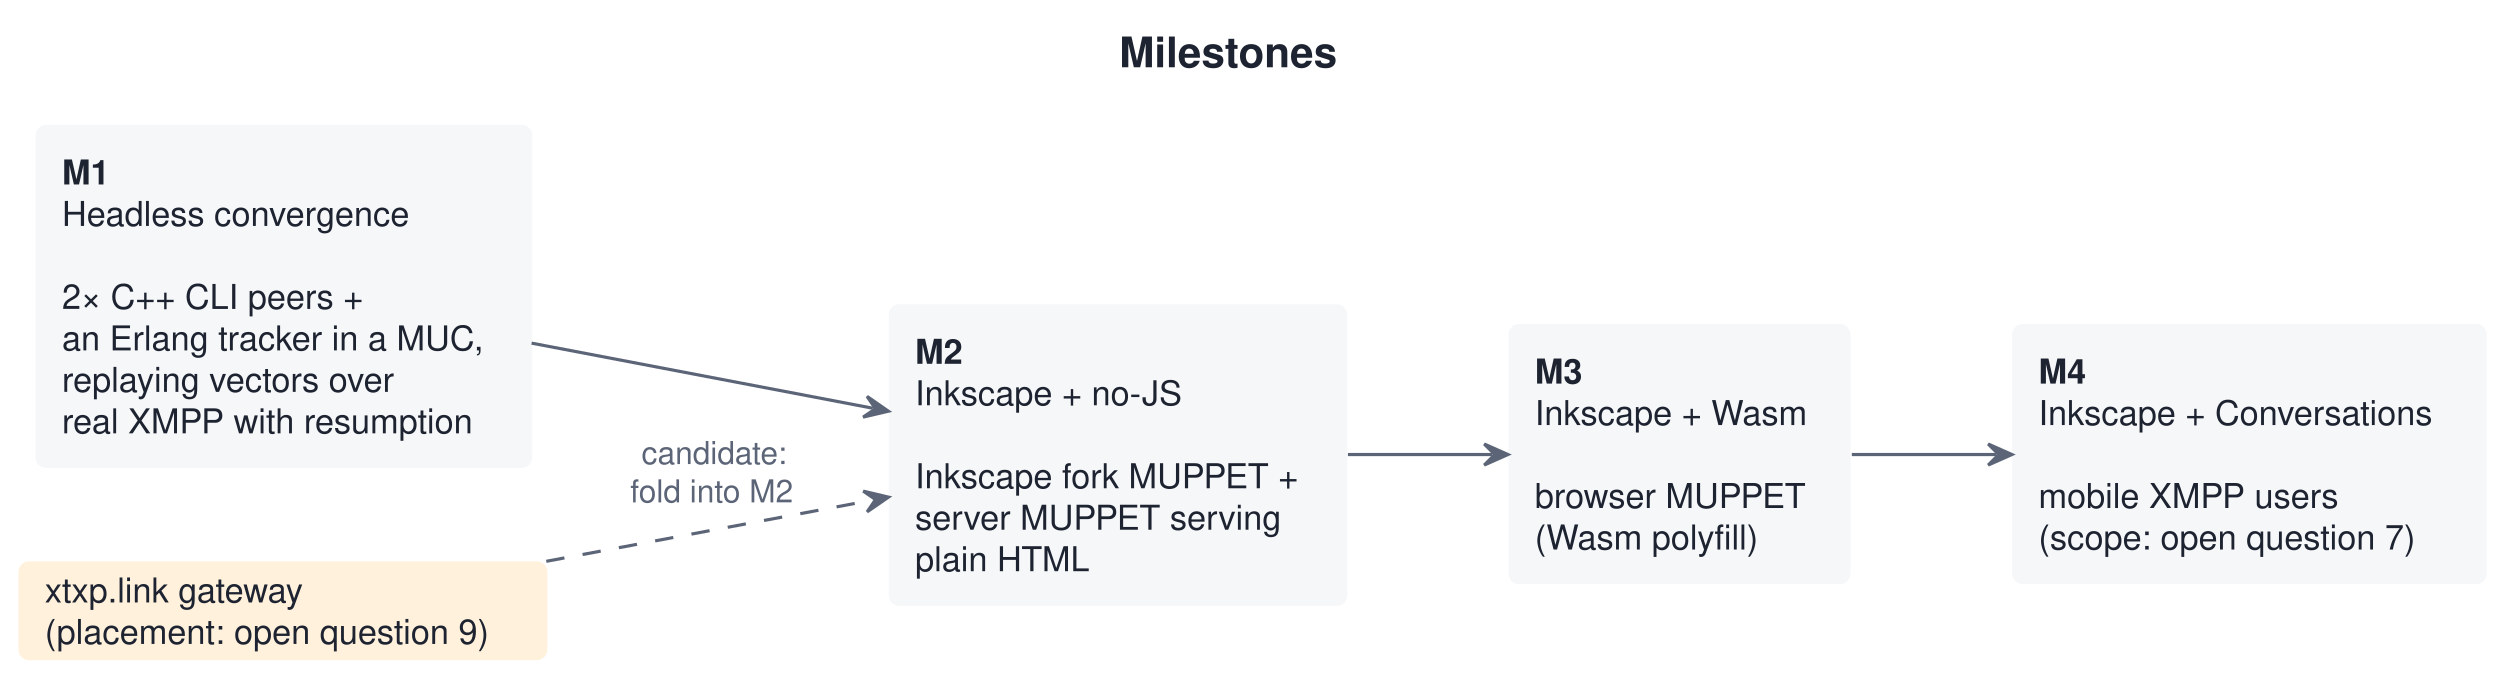
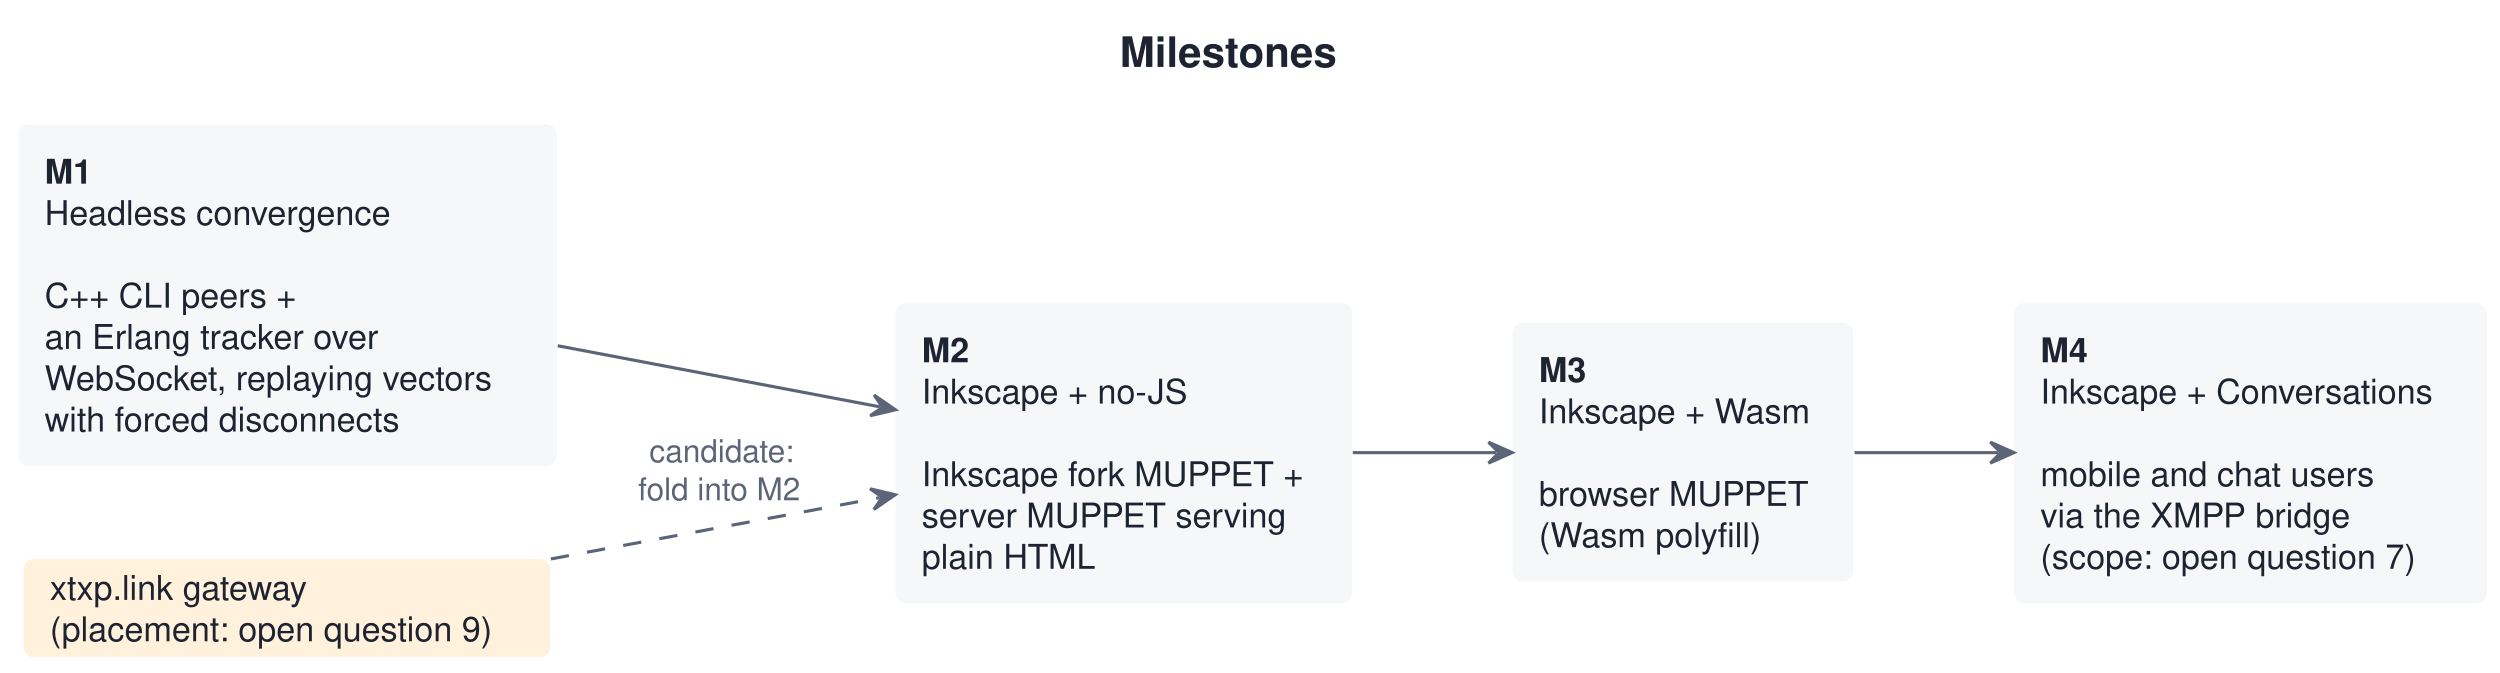
- <svg xmlns="http://www.w3.org/2000/svg" contentStyleType="text/css" data-diagram-type="DESCRIPTION" height="256px" preserveAspectRatio="none" style="width:948px;height:256px;" version="1.1" viewBox="0 0 948 256" width="948px" zoomAndPan="magnify">
+ <svg xmlns="http://www.w3.org/2000/svg" contentStyleType="text/css" data-diagram-type="DESCRIPTION" height="256px" preserveAspectRatio="none" style="width:952px;height:256px;" version="1.1" viewBox="0 0 952 256" width="952px" zoomAndPan="magnify">
  <defs />
  <g>
    <g class="title" data-source-line="2">
-       <text fill="#1D2330" font-family="Helvetica" font-size="16" font-weight="bold" lengthAdjust="spacing" textLength="86.195" x="424.402" y="25.5">Milestones</text>
+       <text fill="#1D2330" font-family="Helvetica" font-size="16" font-weight="bold" lengthAdjust="spacing" textLength="86.195" x="426.402" y="25.5">Milestones</text>
    </g>
    <g class="entity" data-entity="m1" data-source-line="6" data-uid="ent0002" id="entity_m1">
-       <rect fill="#F6F7F9" height="130.106" rx="4" ry="4" width="188.34" x="13.5" y="47.359" />
-       <text fill="#1D2330" font-family="Helvetica" font-size="13" font-weight="bold" lengthAdjust="spacing" textLength="17.716" x="23.5" y="69.953">M1</text>
-       <text fill="#1D2330" font-family="Helvetica" font-size="13" lengthAdjust="spacing" textLength="141.527" x="23.5" y="85.683">Headless convergence</text>
-       <text fill="#1D2330" font-family="Helvetica" font-size="13" lengthAdjust="spacing" textLength="3.656" x="23.5" y="101.412"> </text>
-       <text fill="#1D2330" font-family="Helvetica" font-size="13" lengthAdjust="spacing" textLength="121.665" x="23.5" y="117.142">2× C++ CLI peers +</text>
-       <text fill="#1D2330" font-family="Helvetica" font-size="13" lengthAdjust="spacing" textLength="168.34" x="23.5" y="132.871">an Erlang tracker in a MUC,</text>
-       <text fill="#1D2330" font-family="Helvetica" font-size="13" lengthAdjust="spacing" textLength="137.992" x="23.5" y="148.601">replaying vectors over</text>
-       <text fill="#1D2330" font-family="Helvetica" font-size="13" lengthAdjust="spacing" textLength="166.08" x="23.5" y="164.33">real XMPP with resumption</text>
+       <rect fill="#F6F7F9" height="130.106" rx="4" ry="4" width="205.041" x="7" y="47.359" />
+       <text fill="#1D2330" font-family="Helvetica" font-size="13" font-weight="bold" lengthAdjust="spacing" textLength="17.716" x="17" y="69.953">M1</text>
+       <text fill="#1D2330" font-family="Helvetica" font-size="13" lengthAdjust="spacing" textLength="141.527" x="17" y="85.683">Headless convergence</text>
+       <text fill="#1D2330" font-family="Helvetica" font-size="13" lengthAdjust="spacing" textLength="3.656" x="17" y="101.412"> </text>
+       <text fill="#1D2330" font-family="Helvetica" font-size="13" lengthAdjust="spacing" textLength="101.48" x="17" y="117.142">C++ CLI peers +</text>
+       <text fill="#1D2330" font-family="Helvetica" font-size="13" lengthAdjust="spacing" textLength="135.815" x="17" y="132.871">an Erlang tracker over</text>
+       <text fill="#1D2330" font-family="Helvetica" font-size="13" lengthAdjust="spacing" textLength="185.041" x="17" y="148.601">WebSocket, replaying vectors</text>
+       <text fill="#1D2330" font-family="Helvetica" font-size="13" lengthAdjust="spacing" textLength="148.18" x="17" y="164.33">with forced disconnects</text>
    </g>
    <g class="entity" data-entity="m2" data-source-line="7" data-uid="ent0003" id="entity_m2">
-       <rect fill="#F6F7F9" height="114.377" rx="4" ry="4" width="173.867" x="337" y="115.359" />
-       <text fill="#1D2330" font-family="Helvetica" font-size="13" font-weight="bold" lengthAdjust="spacing" textLength="20.3" x="347" y="137.953">M2</text>
-       <text fill="#1D2330" font-family="Helvetica" font-size="13" lengthAdjust="spacing" textLength="108.564" x="347" y="153.683">Inkscape + no-JS</text>
-       <text fill="#1D2330" font-family="Helvetica" font-size="13" lengthAdjust="spacing" textLength="3.656" x="347" y="169.412"> </text>
-       <text fill="#1D2330" font-family="Helvetica" font-size="13" lengthAdjust="spacing" textLength="153.867" x="347" y="185.142">Inkscape fork MUPPET +</text>
-       <text fill="#1D2330" font-family="Helvetica" font-size="13" lengthAdjust="spacing" textLength="146.098" x="347" y="200.871">server MUPPET serving</text>
-       <text fill="#1D2330" font-family="Helvetica" font-size="13" lengthAdjust="spacing" textLength="70.04" x="347" y="216.601">plain HTML</text>
+       <rect fill="#F6F7F9" height="114.377" rx="4" ry="4" width="173.867" x="341" y="115.359" />
+       <text fill="#1D2330" font-family="Helvetica" font-size="13" font-weight="bold" lengthAdjust="spacing" textLength="20.3" x="351" y="137.953">M2</text>
+       <text fill="#1D2330" font-family="Helvetica" font-size="13" lengthAdjust="spacing" textLength="108.564" x="351" y="153.683">Inkscape + no-JS</text>
+       <text fill="#1D2330" font-family="Helvetica" font-size="13" lengthAdjust="spacing" textLength="3.656" x="351" y="169.412"> </text>
+       <text fill="#1D2330" font-family="Helvetica" font-size="13" lengthAdjust="spacing" textLength="153.867" x="351" y="185.142">Inkscape fork MUPPET +</text>
+       <text fill="#1D2330" font-family="Helvetica" font-size="13" lengthAdjust="spacing" textLength="146.098" x="351" y="200.871">server MUPPET serving</text>
+       <text fill="#1D2330" font-family="Helvetica" font-size="13" lengthAdjust="spacing" textLength="70.04" x="351" y="216.601">plain HTML</text>
    </g>
    <g class="entity" data-entity="m3" data-source-line="8" data-uid="ent0004" id="entity_m3">
-       <rect fill="#F6F7F9" height="98.647" rx="4" ry="4" width="129.707" x="572" y="122.859" />
-       <text fill="#1D2330" font-family="Helvetica" font-size="13" font-weight="bold" lengthAdjust="spacing" textLength="20.503" x="582" y="145.453">M3</text>
-       <text fill="#1D2330" font-family="Helvetica" font-size="13" lengthAdjust="spacing" textLength="109.707" x="582" y="161.183">Inkscape + Wasm</text>
-       <text fill="#1D2330" font-family="Helvetica" font-size="13" lengthAdjust="spacing" textLength="3.656" x="582" y="176.912"> </text>
-       <text fill="#1D2330" font-family="Helvetica" font-size="13" lengthAdjust="spacing" textLength="108.507" x="582" y="192.642">browser MUPPET</text>
-       <text fill="#1D2330" font-family="Helvetica" font-size="13" lengthAdjust="spacing" textLength="91.965" x="582" y="208.371">(Wasm polyfill)</text>
+       <rect fill="#F6F7F9" height="98.647" rx="4" ry="4" width="129.707" x="576" y="122.859" />
+       <text fill="#1D2330" font-family="Helvetica" font-size="13" font-weight="bold" lengthAdjust="spacing" textLength="20.503" x="586" y="145.453">M3</text>
+       <text fill="#1D2330" font-family="Helvetica" font-size="13" lengthAdjust="spacing" textLength="109.707" x="586" y="161.183">Inkscape + Wasm</text>
+       <text fill="#1D2330" font-family="Helvetica" font-size="13" lengthAdjust="spacing" textLength="3.656" x="586" y="176.912"> </text>
+       <text fill="#1D2330" font-family="Helvetica" font-size="13" lengthAdjust="spacing" textLength="108.507" x="586" y="192.642">browser MUPPET</text>
+       <text fill="#1D2330" font-family="Helvetica" font-size="13" lengthAdjust="spacing" textLength="91.965" x="586" y="208.371">(Wasm polyfill)</text>
    </g>
    <g class="entity" data-entity="m4" data-source-line="9" data-uid="ent0005" id="entity_m4">
-       <rect fill="#F6F7F9" height="98.647" rx="4" ry="4" width="179.999" x="763" y="122.859" />
-       <text fill="#1D2330" font-family="Helvetica" font-size="13" font-weight="bold" lengthAdjust="spacing" textLength="20.903" x="773" y="145.453">M4</text>
-       <text fill="#1D2330" font-family="Helvetica" font-size="13" lengthAdjust="spacing" textLength="159.999" x="773" y="161.183">Inkscape + Conversations</text>
-       <text fill="#1D2330" font-family="Helvetica" font-size="13" lengthAdjust="spacing" textLength="3.656" x="773" y="176.912"> </text>
-       <text fill="#1D2330" font-family="Helvetica" font-size="13" lengthAdjust="spacing" textLength="119.431" x="773" y="192.642">mobile XMPP users</text>
-       <text fill="#1D2330" font-family="Helvetica" font-size="13" lengthAdjust="spacing" textLength="153.156" x="773" y="208.371">(scope: open question 7)</text>
+       <rect fill="#F6F7F9" height="114.377" rx="4" ry="4" width="179.999" x="767" y="115.359" />
+       <text fill="#1D2330" font-family="Helvetica" font-size="13" font-weight="bold" lengthAdjust="spacing" textLength="20.903" x="777" y="137.953">M4</text>
+       <text fill="#1D2330" font-family="Helvetica" font-size="13" lengthAdjust="spacing" textLength="159.999" x="777" y="153.683">Inkscape + Conversations</text>
+       <text fill="#1D2330" font-family="Helvetica" font-size="13" lengthAdjust="spacing" textLength="3.656" x="777" y="169.412"> </text>
+       <text fill="#1D2330" font-family="Helvetica" font-size="13" lengthAdjust="spacing" textLength="135.478" x="777" y="185.142">mobile and chat users</text>
+       <text fill="#1D2330" font-family="Helvetica" font-size="13" lengthAdjust="spacing" textLength="124.973" x="777" y="200.871">via the XMPP bridge</text>
+       <text fill="#1D2330" font-family="Helvetica" font-size="13" lengthAdjust="spacing" textLength="153.156" x="777" y="216.601">(scope: open question 7)</text>
    </g>
    <g class="entity" data-entity="gw" data-source-line="11" data-uid="ent0006" id="entity_gw">
-       <rect fill="#FFF1DC" height="37.459" rx="4" ry="4" width="200.553" x="7" y="212.859" />
-       <text fill="#1D2330" font-family="Helvetica" font-size="13" lengthAdjust="spacing" textLength="107.269" x="17" y="228.453">xtxp.link gateway</text>
-       <text fill="#1D2330" font-family="Helvetica" font-size="13" lengthAdjust="spacing" textLength="180.553" x="17" y="244.183">(placement: open question 9)</text>
+       <rect fill="#FFF1DC" height="37.459" rx="4" ry="4" width="200.553" x="9" y="212.859" />
+       <text fill="#1D2330" font-family="Helvetica" font-size="13" lengthAdjust="spacing" textLength="107.269" x="19" y="228.453">xtxp.link gateway</text>
+       <text fill="#1D2330" font-family="Helvetica" font-size="13" lengthAdjust="spacing" textLength="180.553" x="19" y="244.183">(placement: open question 9)</text>
    </g>
    <g class="link" data-entity-1="m1" data-entity-2="m2" data-source-line="13" data-uid="lnk7" id="link_m1_m2">
-       <path d="M201.58,130.119 C244.42,138.289 289.036,146.805 330.986,154.805" fill="none" id="m1-to-m2" style="stroke:#5C6577;stroke-width:1.2;" />
-       <polygon fill="#5C6577" points="336.88,155.929,328.789,150.314,331.969,154.993,327.29,158.173,336.88,155.929" style="stroke:#5C6577;stroke-width:1.2;" />
+       <path d="M212.38,131.669 C253.86,139.539 295.375,147.413 335.075,154.933" fill="none" id="m1-to-m2" style="stroke:#5C6577;stroke-width:1.2;" />
+       <polygon fill="#5C6577" points="340.97,156.049,332.872,150.444,336.057,155.119,331.383,158.304,340.97,156.049" style="stroke:#5C6577;stroke-width:1.2;" />
    </g>
    <g class="link" data-entity-1="m2" data-entity-2="m3" data-source-line="14" data-uid="lnk8" id="link_m2_m3">
-       <path d="M511.13,172.359 C531.41,172.359 546.68,172.359 565.81,172.359" fill="none" id="m2-to-m3" style="stroke:#5C6577;stroke-width:1.2;" />
-       <polygon fill="#5C6577" points="571.81,172.359,562.81,168.359,566.81,172.359,562.81,176.359,571.81,172.359" style="stroke:#5C6577;stroke-width:1.2;" />
+       <path d="M515.13,172.359 C535.41,172.359 550.68,172.359 569.81,172.359" fill="none" id="m2-to-m3" style="stroke:#5C6577;stroke-width:1.2;" />
+       <polygon fill="#5C6577" points="575.81,172.359,566.81,168.359,570.81,172.359,566.81,176.359,575.81,172.359" style="stroke:#5C6577;stroke-width:1.2;" />
    </g>
    <g class="link" data-entity-1="m3" data-entity-2="m4" data-source-line="15" data-uid="lnk9" id="link_m3_m4">
-       <path d="M702.21,172.359 C721.29,172.359 736.55,172.359 756.91,172.359" fill="none" id="m3-to-m4" style="stroke:#5C6577;stroke-width:1.2;" />
-       <polygon fill="#5C6577" points="762.91,172.359,753.91,168.359,757.91,172.359,753.91,176.359,762.91,172.359" style="stroke:#5C6577;stroke-width:1.2;" />
+       <path d="M706.21,172.359 C725.29,172.359 740.55,172.359 760.91,172.359" fill="none" id="m3-to-m4" style="stroke:#5C6577;stroke-width:1.2;" />
+       <polygon fill="#5C6577" points="766.91,172.359,757.91,168.359,761.91,172.359,757.91,176.359,766.91,172.359" style="stroke:#5C6577;stroke-width:1.2;" />
    </g>
    <g class="link" data-entity-1="gw" data-entity-2="m2" data-source-line="16" data-uid="lnk10" id="link_gw_m2">
-       <path d="M207.15,212.849 C248.76,205.049 290.863,197.145 331.023,189.615" fill="none" id="gw-to-m2" style="stroke:#5C6577;stroke-width:1.2;stroke-dasharray:7,7;" />
-       <polygon fill="#5C6577" points="336.92,188.509,327.337,186.237,332.006,189.431,328.811,194.1,336.92,188.509" style="stroke:#5C6577;stroke-width:1.2;" />
-       <text fill="#5C6577" font-family="Helvetica" font-size="12" lengthAdjust="spacing" textLength="59.402" x="243.257" y="175.984">candidate:</text>
-       <text fill="#5C6577" font-family="Helvetica" font-size="12" lengthAdjust="spacing" textLength="67.916" x="239" y="190.504">fold into M2</text>
+       <path d="M209.77,212.849 C251.83,205.009 294.482,197.059 334.992,189.509" fill="none" id="gw-to-m2" style="stroke:#5C6577;stroke-width:1.2;stroke-dasharray:7,7;" />
+       <polygon fill="#5C6577" points="340.89,188.409,331.31,186.126,335.975,189.326,332.775,193.991,340.89,188.409" style="stroke:#5C6577;stroke-width:1.2;" />
+       <text fill="#5C6577" font-family="Helvetica" font-size="12" lengthAdjust="spacing" textLength="59.402" x="247.257" y="175.984">candidate:</text>
+       <text fill="#5C6577" font-family="Helvetica" font-size="12" lengthAdjust="spacing" textLength="67.916" x="243" y="190.504">fold into M2</text>
    </g>
  </g>
</svg>
